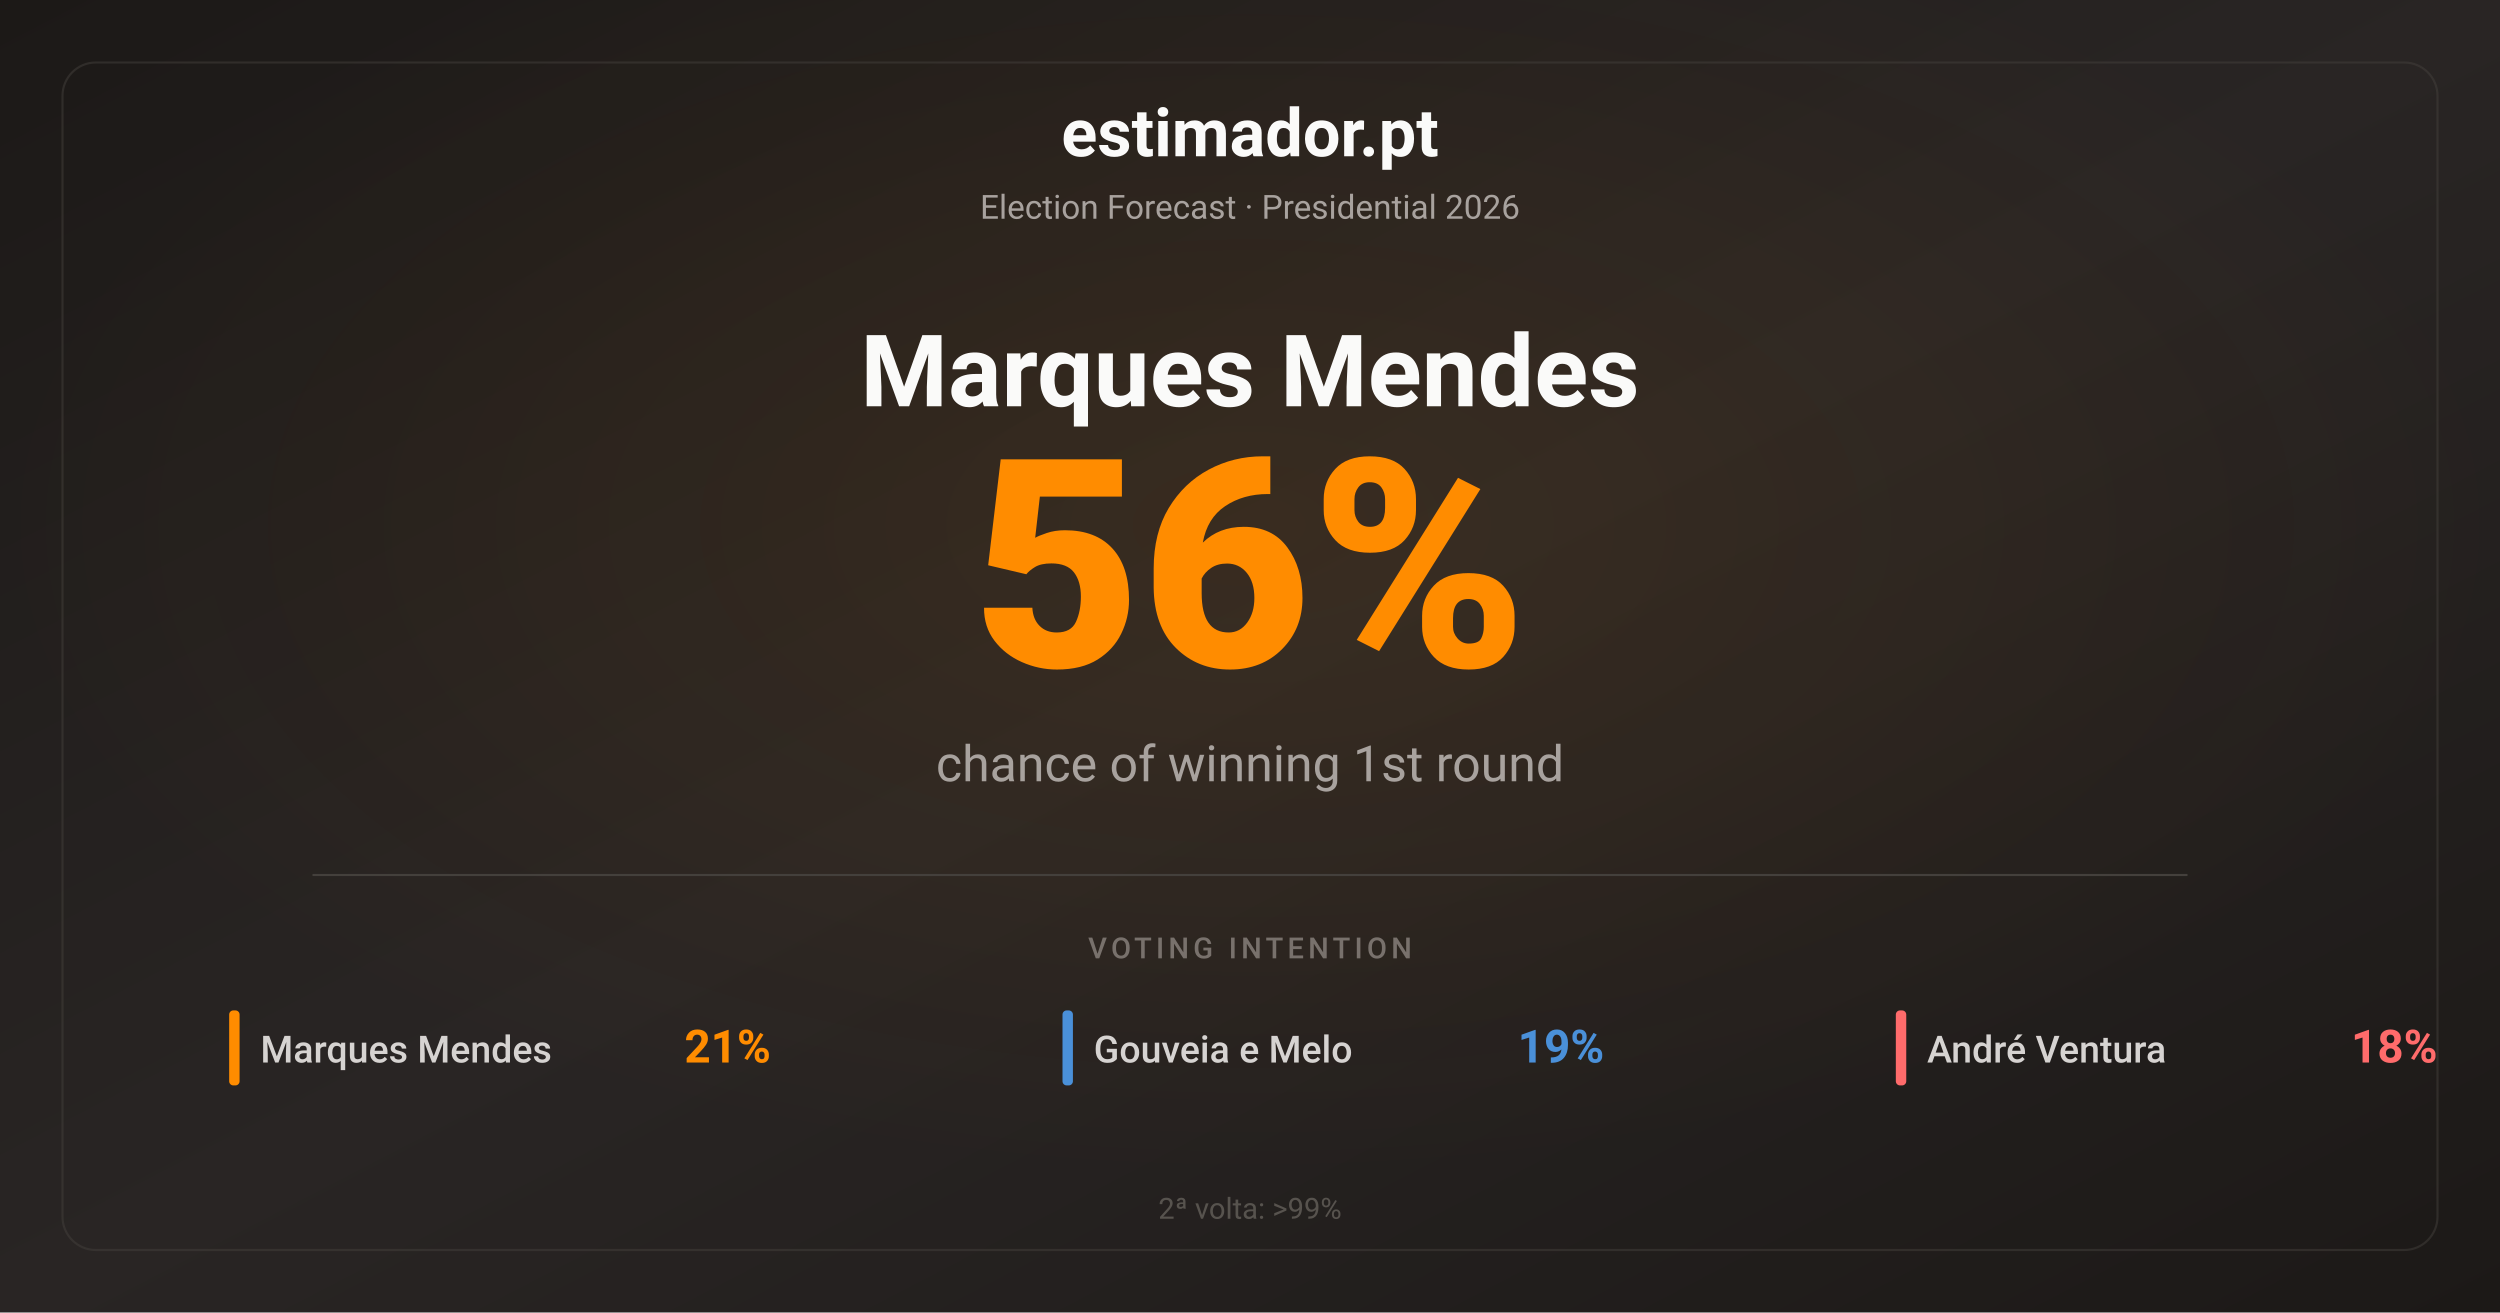
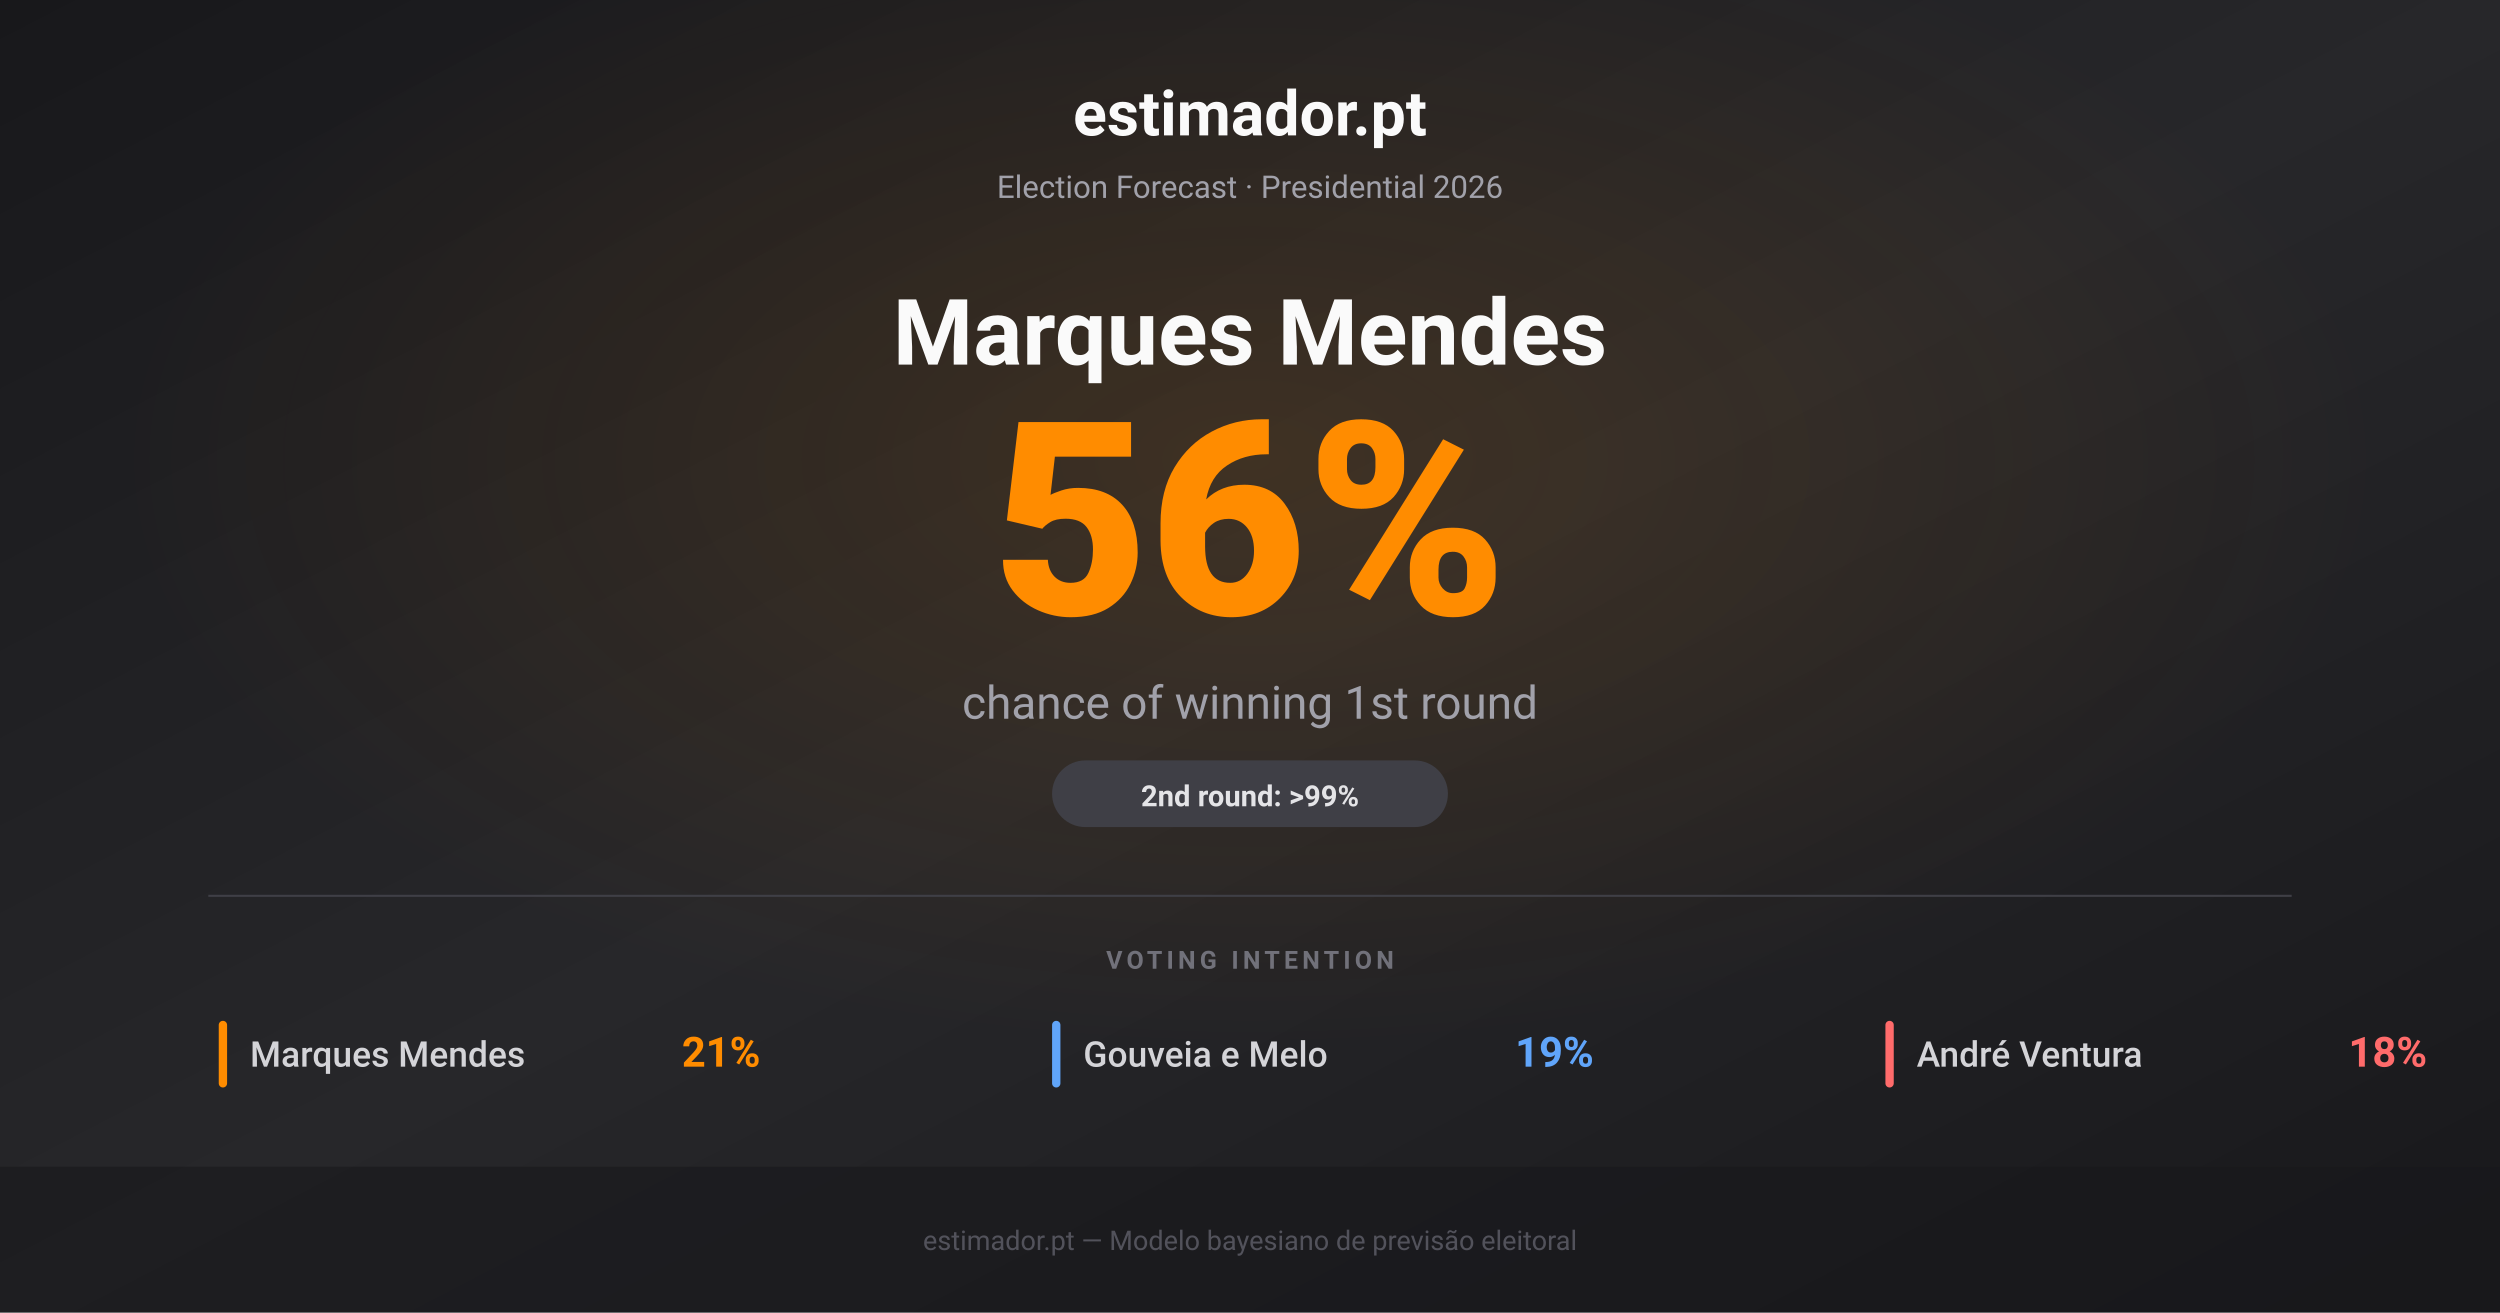
<svg xmlns="http://www.w3.org/2000/svg" width="1200" height="630">
  <defs>
    <style>
      text { font-family: -apple-system, BlinkMacSystemFont, 'Segoe UI', Roboto, Helvetica, Arial, sans-serif; }
    </style>
    <linearGradient id="bgGradient" x1="0%" y1="0%" x2="100%" y2="100%">
-       <stop offset="0%" style="stop-color:#1c1917" />
-       <stop offset="50%" style="stop-color:#292524" />
-       <stop offset="100%" style="stop-color:#1c1917" />
+       <stop offset="0%" style="stop-color:#18181b" />
+       <stop offset="50%" style="stop-color:#27272a" />
+       <stop offset="100%" style="stop-color:#18181b" />
    </linearGradient>
-     <radialGradient id="accentGlow" cx="50%" cy="40%" r="50%">
-       <stop offset="0%" style="stop-color:#FF8C00;stop-opacity:0.08" />
+     <radialGradient id="accentGlow" cx="50%" cy="35%" r="45%">
+       <stop offset="0%" style="stop-color:#FF8C00;stop-opacity:0.12" />
      <stop offset="100%" style="stop-color:#FF8C00;stop-opacity:0" />
    </radialGradient>
  </defs>
  <rect width="1200" height="630" fill="url(#bgGradient)" />
  <rect width="1200" height="630" fill="url(#accentGlow)" />
-   <rect x="30" y="30" width="1140" height="570" rx="16" fill="none" stroke="#44403c" stroke-width="1" opacity="0.5" />
-   <text x="600" y="75" fill="#fafaf9" font-size="32" font-weight="700" text-anchor="middle">estimador.pt</text>
-   <text x="600" y="105" fill="#a8a29e" font-size="16" text-anchor="middle">Election Forecast · Presidential 2026</text>
-   <text x="600" y="195" fill="#fafaf9" font-size="48" font-weight="700" text-anchor="middle">Marques Mendes</text>
-   <text x="600" y="320" fill="#FF8C00" font-size="140" font-weight="900" text-anchor="middle">56%</text>
-   <text x="600" y="375" fill="#a8a29e" font-size="24" text-anchor="middle">chance of winning 1st round</text>
-   <line x1="150" y1="420" x2="1050" y2="420" stroke="#44403c" stroke-width="1" />
-   <text x="600" y="460" fill="#78716c" font-size="14" font-weight="500" text-anchor="middle" letter-spacing="2">VOTING INTENTION</text>
-   <rect x="110" y="485" width="5" height="36" rx="2" fill="#FF8C00" />
-   <text x="125" y="510" fill="#d6d3d1" font-size="18" font-weight="500">Marques Mendes</text>
-   <text x="370" y="510" fill="#FF8C00" font-size="22" font-weight="700" text-anchor="end">21%</text>
-   <rect x="510" y="485" width="5" height="36" rx="2" fill="#4A90D9" />
-   <text x="525" y="510" fill="#d6d3d1" font-size="18" font-weight="500">Gouveia e Melo</text>
-   <text x="770" y="510" fill="#4A90D9" font-size="22" font-weight="700" text-anchor="end">19%</text>
-   <rect x="910" y="485" width="5" height="36" rx="2" fill="#ff6b6b" />
-   <text x="925" y="510" fill="#d6d3d1" font-size="18" font-weight="500">André Ventura</text>
-   <text x="1170" y="510" fill="#ff6b6b" font-size="22" font-weight="700" text-anchor="end">18%</text>
-   <text x="600" y="585" fill="#57534e" font-size="14" text-anchor="middle">2ª volta: &gt;99%</text>
+   <text x="600" y="65" fill="#fafafa" font-size="30" font-weight="700" text-anchor="middle">estimador.pt</text>
+   <text x="600" y="95" fill="#a1a1aa" font-size="15" text-anchor="middle">Election Forecast · Presidential 2026</text>
+   <text x="600" y="175" fill="#fafafa" font-size="44" font-weight="700" text-anchor="middle">Marques Mendes</text>
+   <text x="600" y="295" fill="#FF8C00" font-size="130" font-weight="900" text-anchor="middle">56%</text>
+   <text x="600" y="345" fill="#a1a1aa" font-size="22" text-anchor="middle">chance of winning 1st round</text>
+   <rect x="505" y="365" width="190" height="32" rx="16" fill="#3f3f46" />
+   <text x="600" y="387" fill="#e4e4e7" font-size="14" font-weight="600" text-anchor="middle">2nd round: &gt;99%</text>
+   <line x1="100" y1="430" x2="1100" y2="430" stroke="#3f3f46" stroke-width="1" />
+   <text x="600" y="465" fill="#71717a" font-size="12" font-weight="600" text-anchor="middle" letter-spacing="2">VOTING INTENTION</text>
+   <rect x="105" y="490" width="4" height="32" rx="2" fill="#FF8C00" />
+   <text x="120" y="512" fill="#d4d4d8" font-size="17" font-weight="500">Marques Mendes</text>
+   <text x="365" y="512" fill="#FF8C00" font-size="20" font-weight="700" text-anchor="end">21%</text>
+   <rect x="505" y="490" width="4" height="32" rx="2" fill="#60a5fa" />
+   <text x="520" y="512" fill="#d4d4d8" font-size="17" font-weight="500">Gouveia e Melo</text>
+   <text x="765" y="512" fill="#60a5fa" font-size="20" font-weight="700" text-anchor="end">19%</text>
+   <rect x="905" y="490" width="4" height="32" rx="2" fill="#ff6b6b" />
+   <text x="920" y="512" fill="#d4d4d8" font-size="17" font-weight="500">André Ventura</text>
+   <text x="1165" y="512" fill="#ff6b6b" font-size="20" font-weight="700" text-anchor="end">18%</text>
+   <rect x="0" y="560" width="1200" height="70" fill="#18181b" opacity="0.6" />
+   <text x="600" y="600" fill="#52525b" font-size="13" text-anchor="middle">estimador.pt — Modelo bayesiano de previsão eleitoral</text>
</svg>
